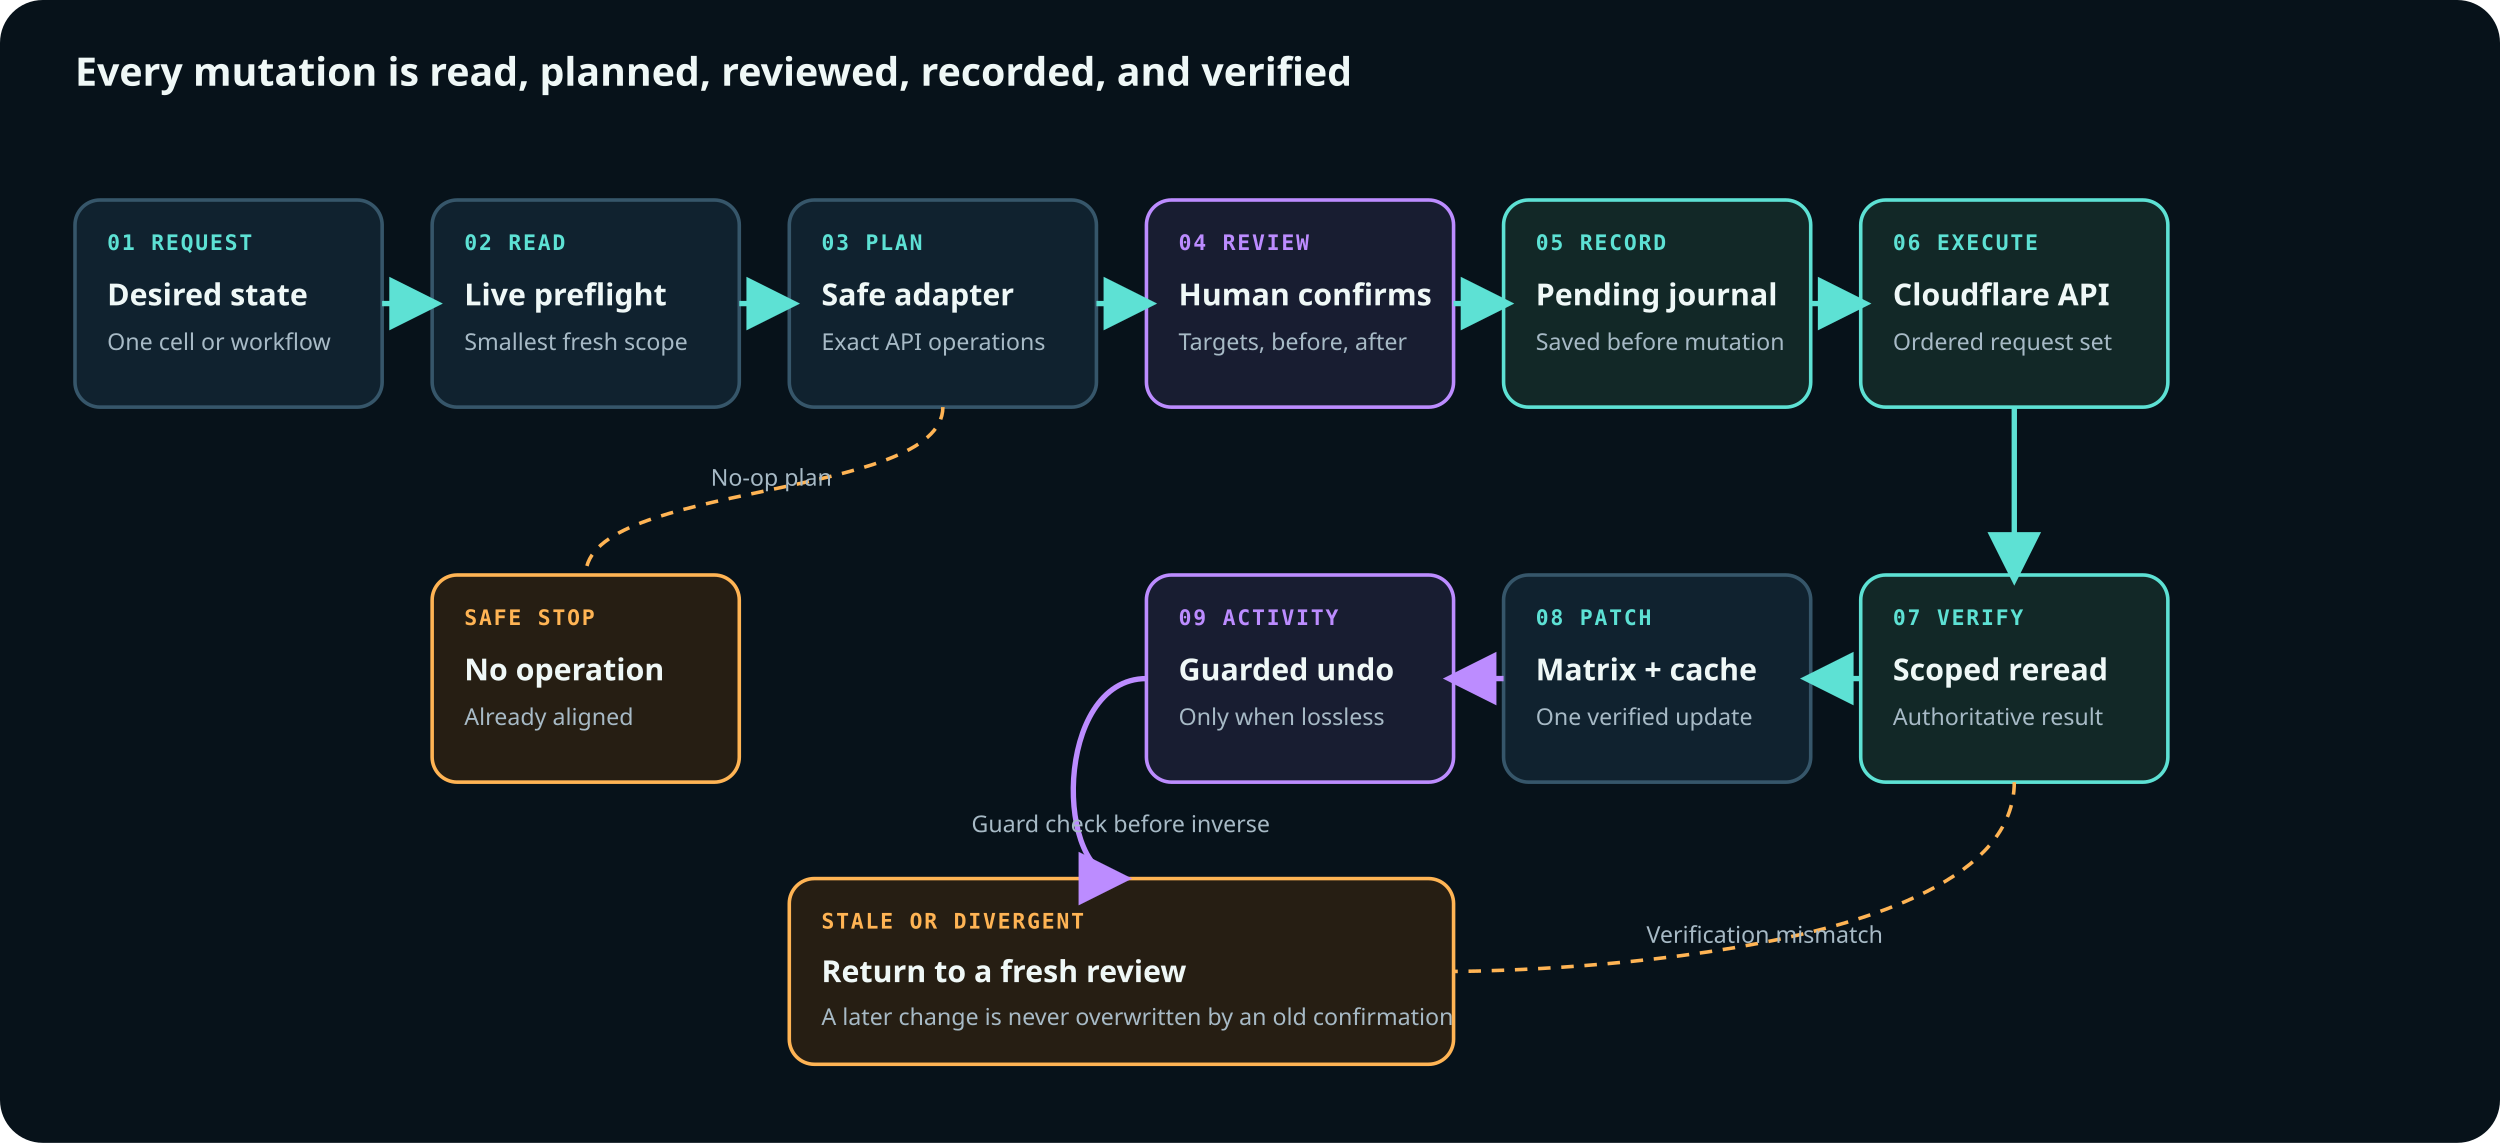
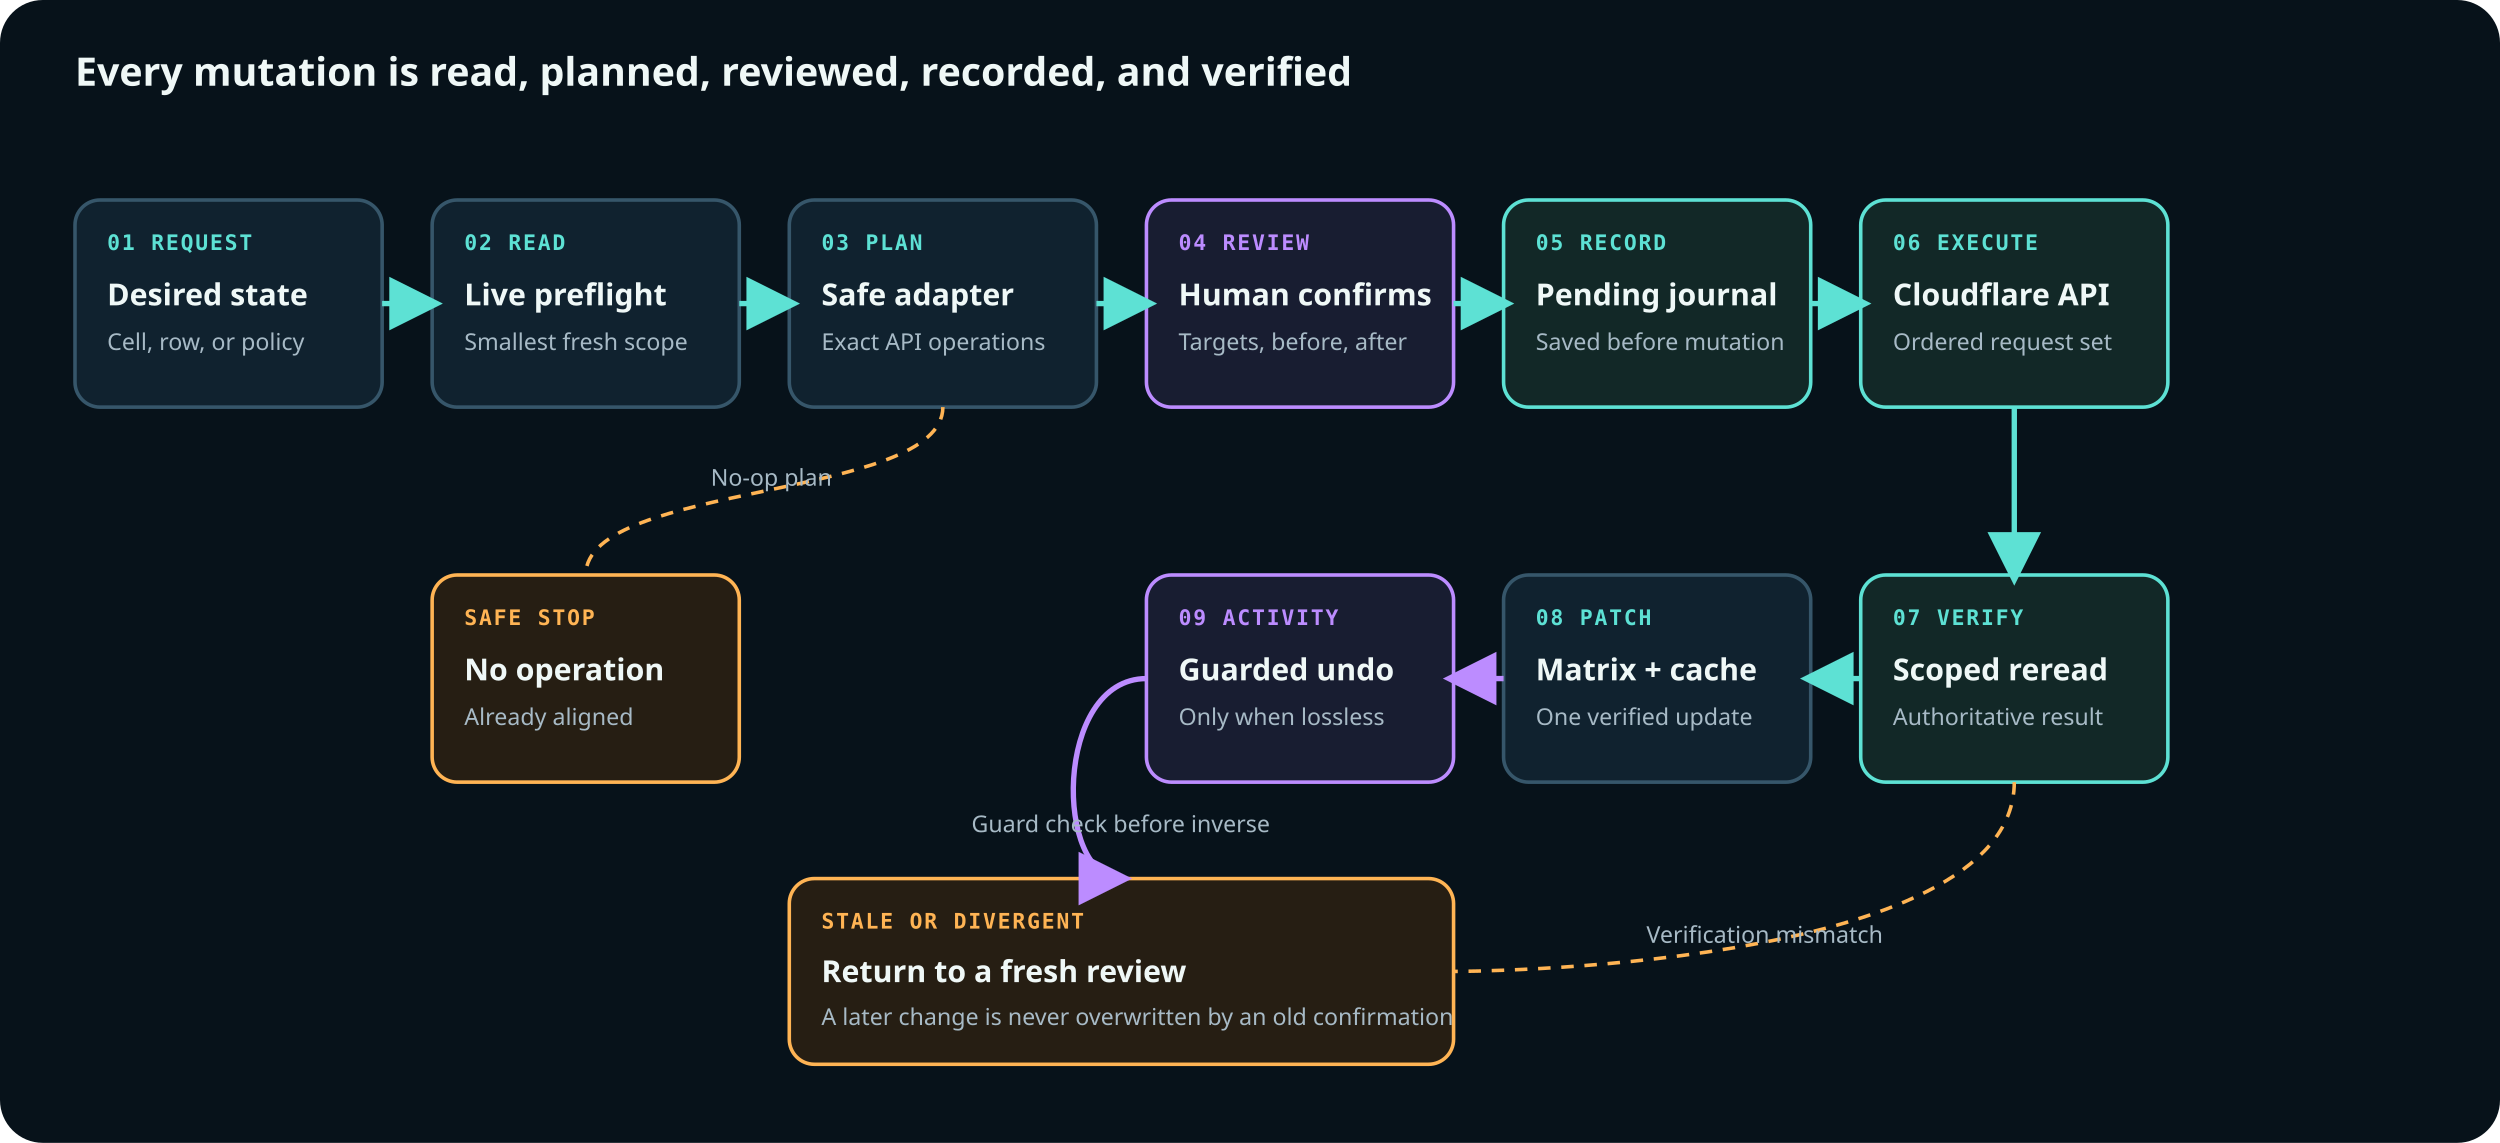
<svg xmlns="http://www.w3.org/2000/svg" width="1400" height="640" viewBox="0 0 1400 640" role="img" aria-labelledby="title description">
  <defs>
    <marker id="arrow" markerWidth="10" markerHeight="10" refX="8" refY="5" orient="auto">
      <path d="M0 0L10 5L0 10Z" fill="#5de1d4" />
    </marker>
    <marker id="arrow-violet" markerWidth="10" markerHeight="10" refX="8" refY="5" orient="auto">
      <path d="M0 0L10 5L0 10Z" fill="#bc8cff" />
    </marker>
    <style>
      .box { fill: #10222f; stroke: #36566a; stroke-width: 2 }
      .box-review { fill: #181d31; stroke: #bc8cff }
      .box-write { fill: #122827; stroke: #5de1d4 }
      .box-stop { fill: #261e13; stroke: #ffb454 }
      .step { fill: #5de1d4; font: 700 12px ui-monospace, monospace; letter-spacing: 1px }
      .step-review { fill: #bc8cff }
      .step-stop { fill: #ffb454 }
      .label { fill: #eff8f7; font: 700 17px ui-sans-serif, system-ui, sans-serif }
      .copy { fill: #a7bac6; font: 13px ui-sans-serif, system-ui, sans-serif }
      .flow { fill: none; stroke: #5de1d4; stroke-width: 3; marker-end: url(#arrow) }
      .flow-undo { fill: none; stroke: #bc8cff; stroke-width: 3; marker-end: url(#arrow-violet) }
      .flow-stop { fill: none; stroke: #ffb454; stroke-width: 2; stroke-dasharray: 7 6 }
    </style>
  </defs>
  <rect width="1400" height="640" rx="24" fill="#07121a" />
  <text x="42" y="48" fill="#eff8f7" font-family="ui-sans-serif, system-ui, sans-serif" font-size="22" font-weight="700">Every mutation is read, planned, reviewed, recorded, and verified</text>
  <g transform="translate(42 112)">
    <rect class="box" width="172" height="116" rx="14" />
    <text x="18" y="28" class="step">01 REQUEST</text>
    <text x="18" y="59" class="label">Desired state</text>
-     <text x="18" y="84" class="copy">One cell or workflow</text>
+     <text x="18" y="84" class="copy">Cell, row, or policy</text>
  </g>
  <g transform="translate(242 112)">
    <rect class="box" width="172" height="116" rx="14" />
    <text x="18" y="28" class="step">02 READ</text>
    <text x="18" y="59" class="label">Live preflight</text>
    <text x="18" y="84" class="copy">Smallest fresh scope</text>
  </g>
  <g transform="translate(442 112)">
    <rect class="box" width="172" height="116" rx="14" />
    <text x="18" y="28" class="step">03 PLAN</text>
    <text x="18" y="59" class="label">Safe adapter</text>
    <text x="18" y="84" class="copy">Exact API operations</text>
  </g>
  <g transform="translate(642 112)">
    <rect class="box box-review" width="172" height="116" rx="14" />
    <text x="18" y="28" class="step step-review">04 REVIEW</text>
    <text x="18" y="59" class="label">Human confirms</text>
    <text x="18" y="84" class="copy">Targets, before, after</text>
  </g>
  <g transform="translate(842 112)">
    <rect class="box box-write" width="172" height="116" rx="14" />
    <text x="18" y="28" class="step">05 RECORD</text>
    <text x="18" y="59" class="label">Pending journal</text>
    <text x="18" y="84" class="copy">Saved before mutation</text>
  </g>
  <g transform="translate(1042 112)">
    <rect class="box box-write" width="172" height="116" rx="14" />
    <text x="18" y="28" class="step">06 EXECUTE</text>
    <text x="18" y="59" class="label">Cloudflare API</text>
    <text x="18" y="84" class="copy">Ordered request set</text>
  </g>
  <path class="flow" d="M214 170H242" />
  <path class="flow" d="M414 170H442" />
  <path class="flow" d="M614 170H642" />
  <path class="flow" d="M814 170H842" />
  <path class="flow" d="M1014 170H1042" />
  <g transform="translate(1042 322)">
    <rect class="box box-write" width="172" height="116" rx="14" />
    <text x="18" y="28" class="step">07 VERIFY</text>
    <text x="18" y="59" class="label">Scoped reread</text>
    <text x="18" y="84" class="copy">Authoritative result</text>
  </g>
  <g transform="translate(842 322)">
    <rect class="box" width="172" height="116" rx="14" />
    <text x="18" y="28" class="step">08 PATCH</text>
    <text x="18" y="59" class="label">Matrix + cache</text>
    <text x="18" y="84" class="copy">One verified update</text>
  </g>
  <g transform="translate(642 322)">
    <rect class="box box-review" width="172" height="116" rx="14" />
    <text x="18" y="28" class="step step-review">09 ACTIVITY</text>
    <text x="18" y="59" class="label">Guarded undo</text>
    <text x="18" y="84" class="copy">Only when lossless</text>
  </g>
  <path class="flow" d="M1128 228V322" />
  <path class="flow" d="M1042 380H1014" />
  <path class="flow-undo" d="M842 380H814" />
  <g transform="translate(242 322)">
    <rect class="box box-stop" width="172" height="116" rx="14" />
    <text x="18" y="28" class="step step-stop">SAFE STOP</text>
    <text x="18" y="59" class="label">No operation</text>
    <text x="18" y="84" class="copy">Already aligned</text>
  </g>
  <path class="flow-stop" d="M528 228C528 280 328 270 328 322" />
  <text x="398" y="272" class="copy" fill="#ffb454">No-op plan</text>
  <g transform="translate(442 492)">
    <rect class="box box-stop" width="372" height="104" rx="14" />
    <text x="18" y="28" class="step step-stop">STALE OR DIVERGENT</text>
    <text x="18" y="58" class="label">Return to a fresh review</text>
    <text x="18" y="82" class="copy">A later change is never overwritten by an old confirmation</text>
  </g>
  <path class="flow-stop" d="M1128 438C1128 544 814 544 814 544" />
  <path class="flow-undo" d="M642 380C590 380 590 492 628 492" />
  <text x="922" y="528" class="copy" fill="#ffb454">Verification mismatch</text>
  <text x="544" y="466" class="copy" fill="#bc8cff">Guard check before inverse</text>
</svg>
